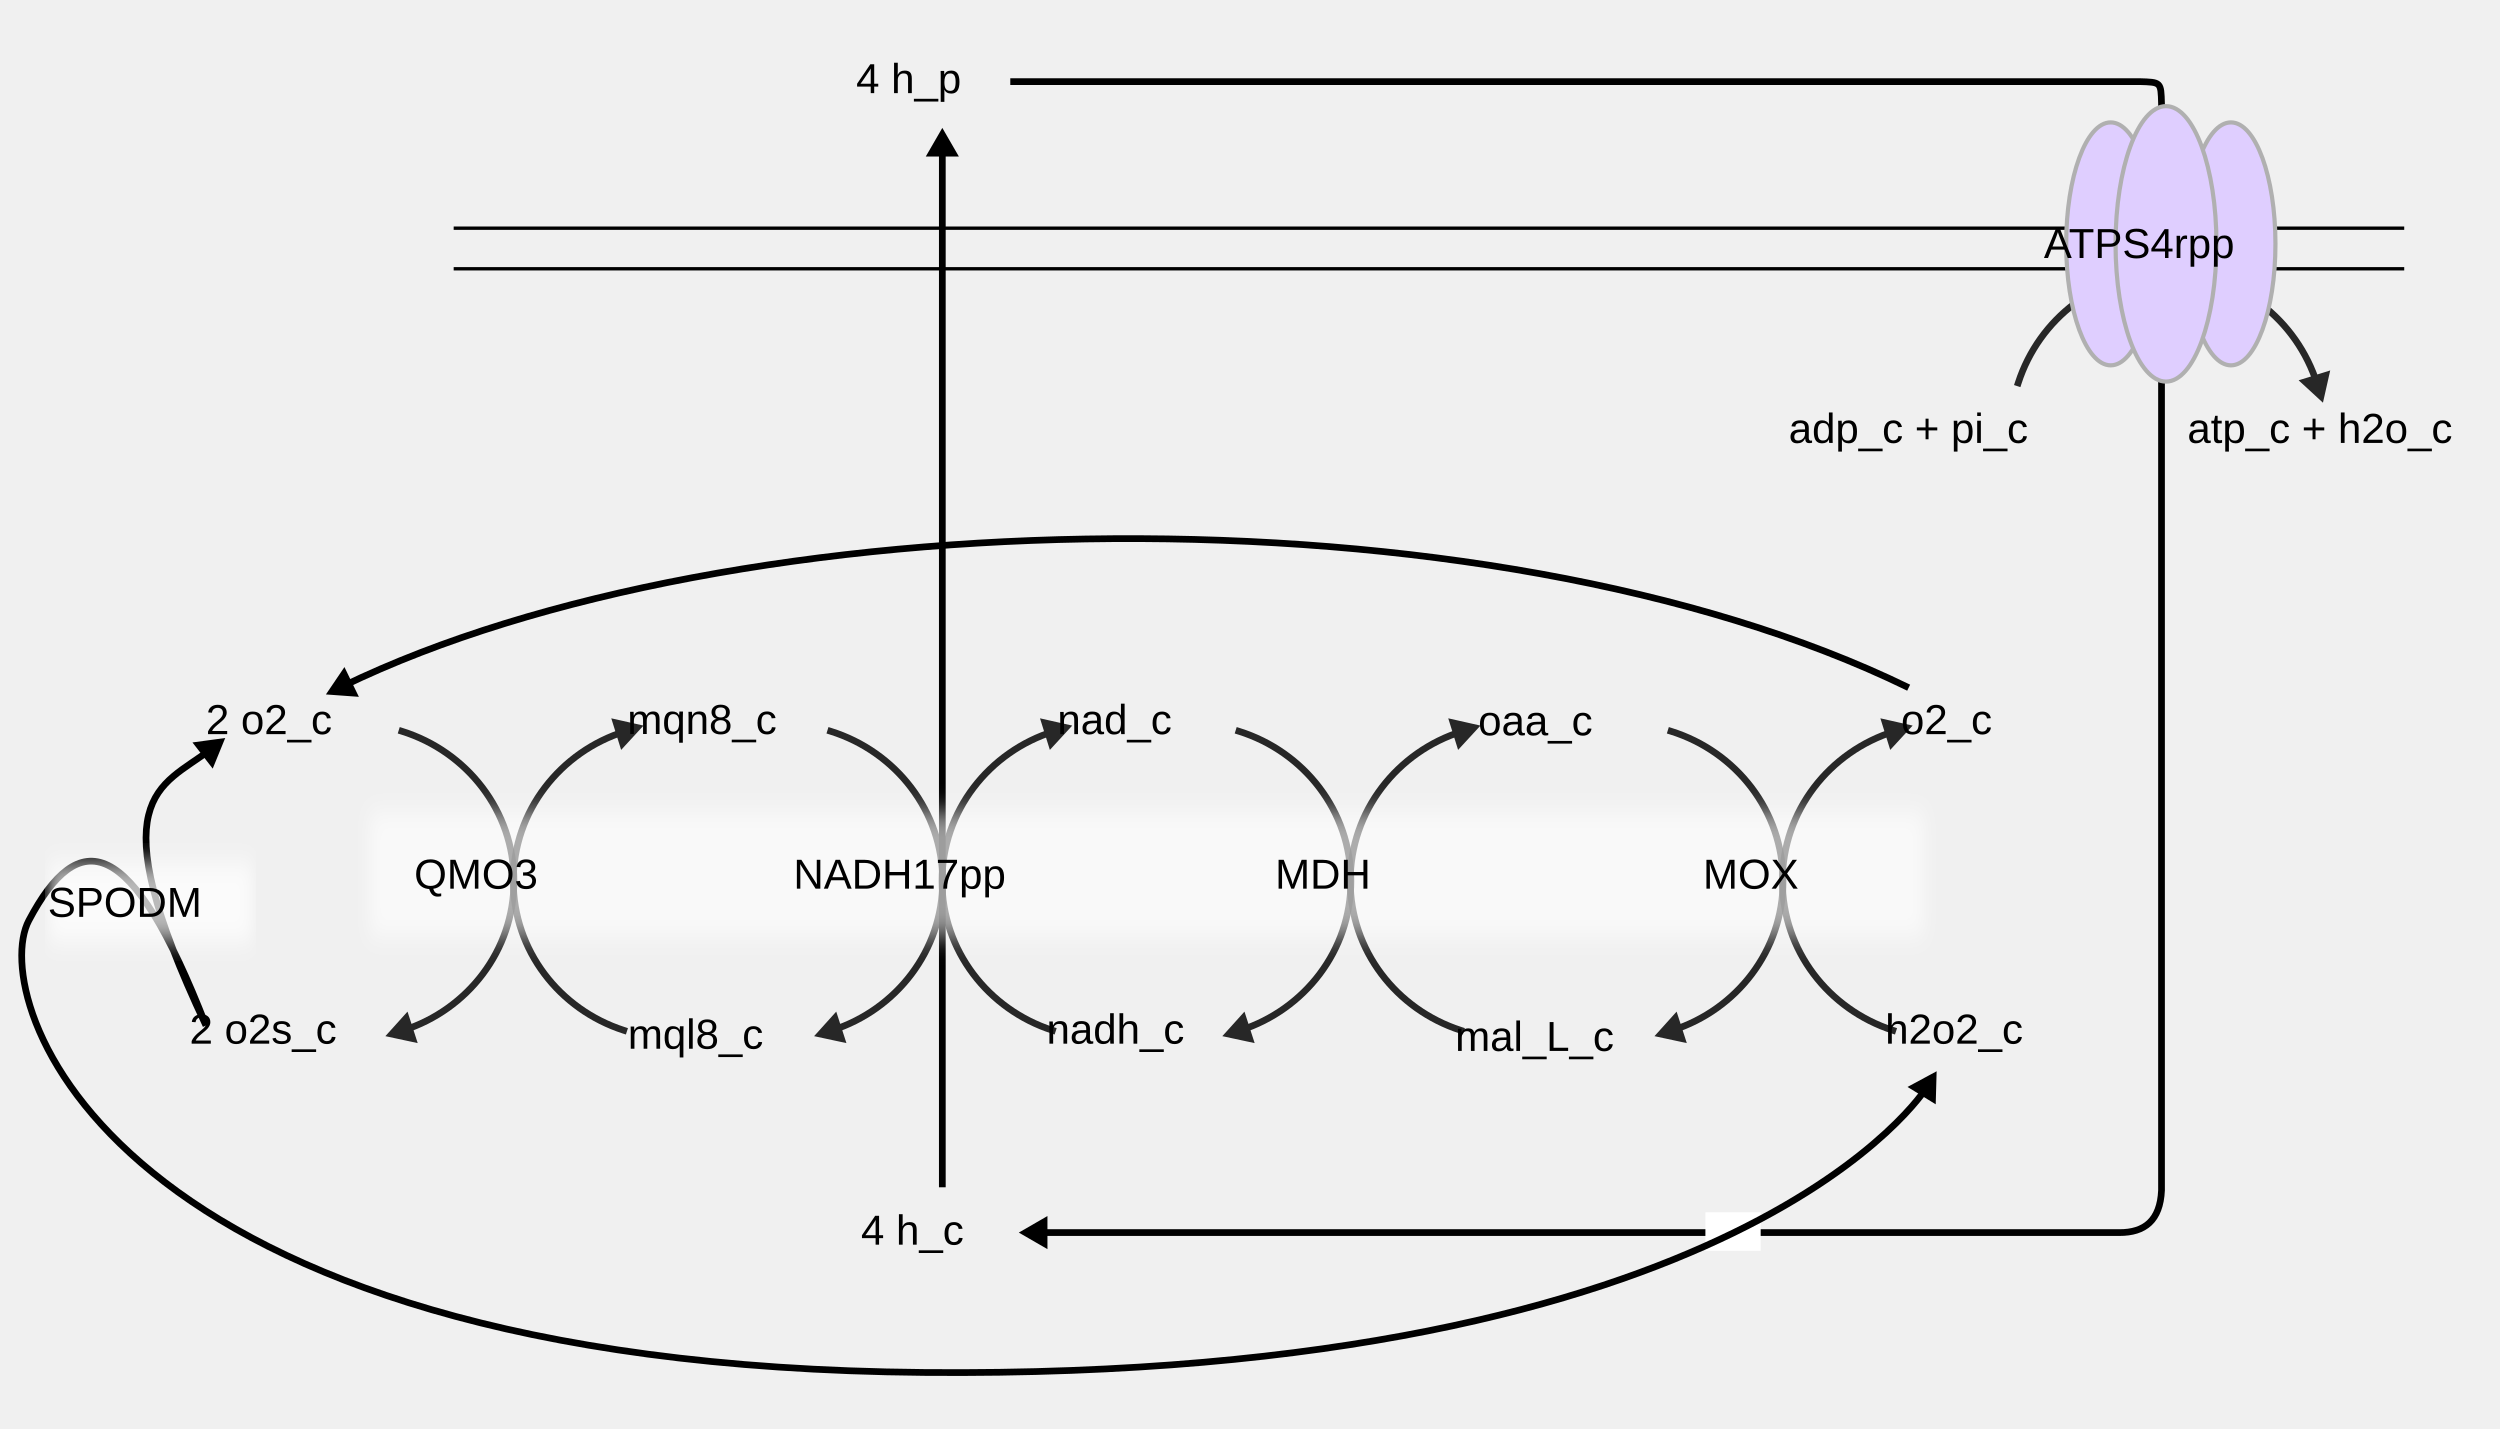
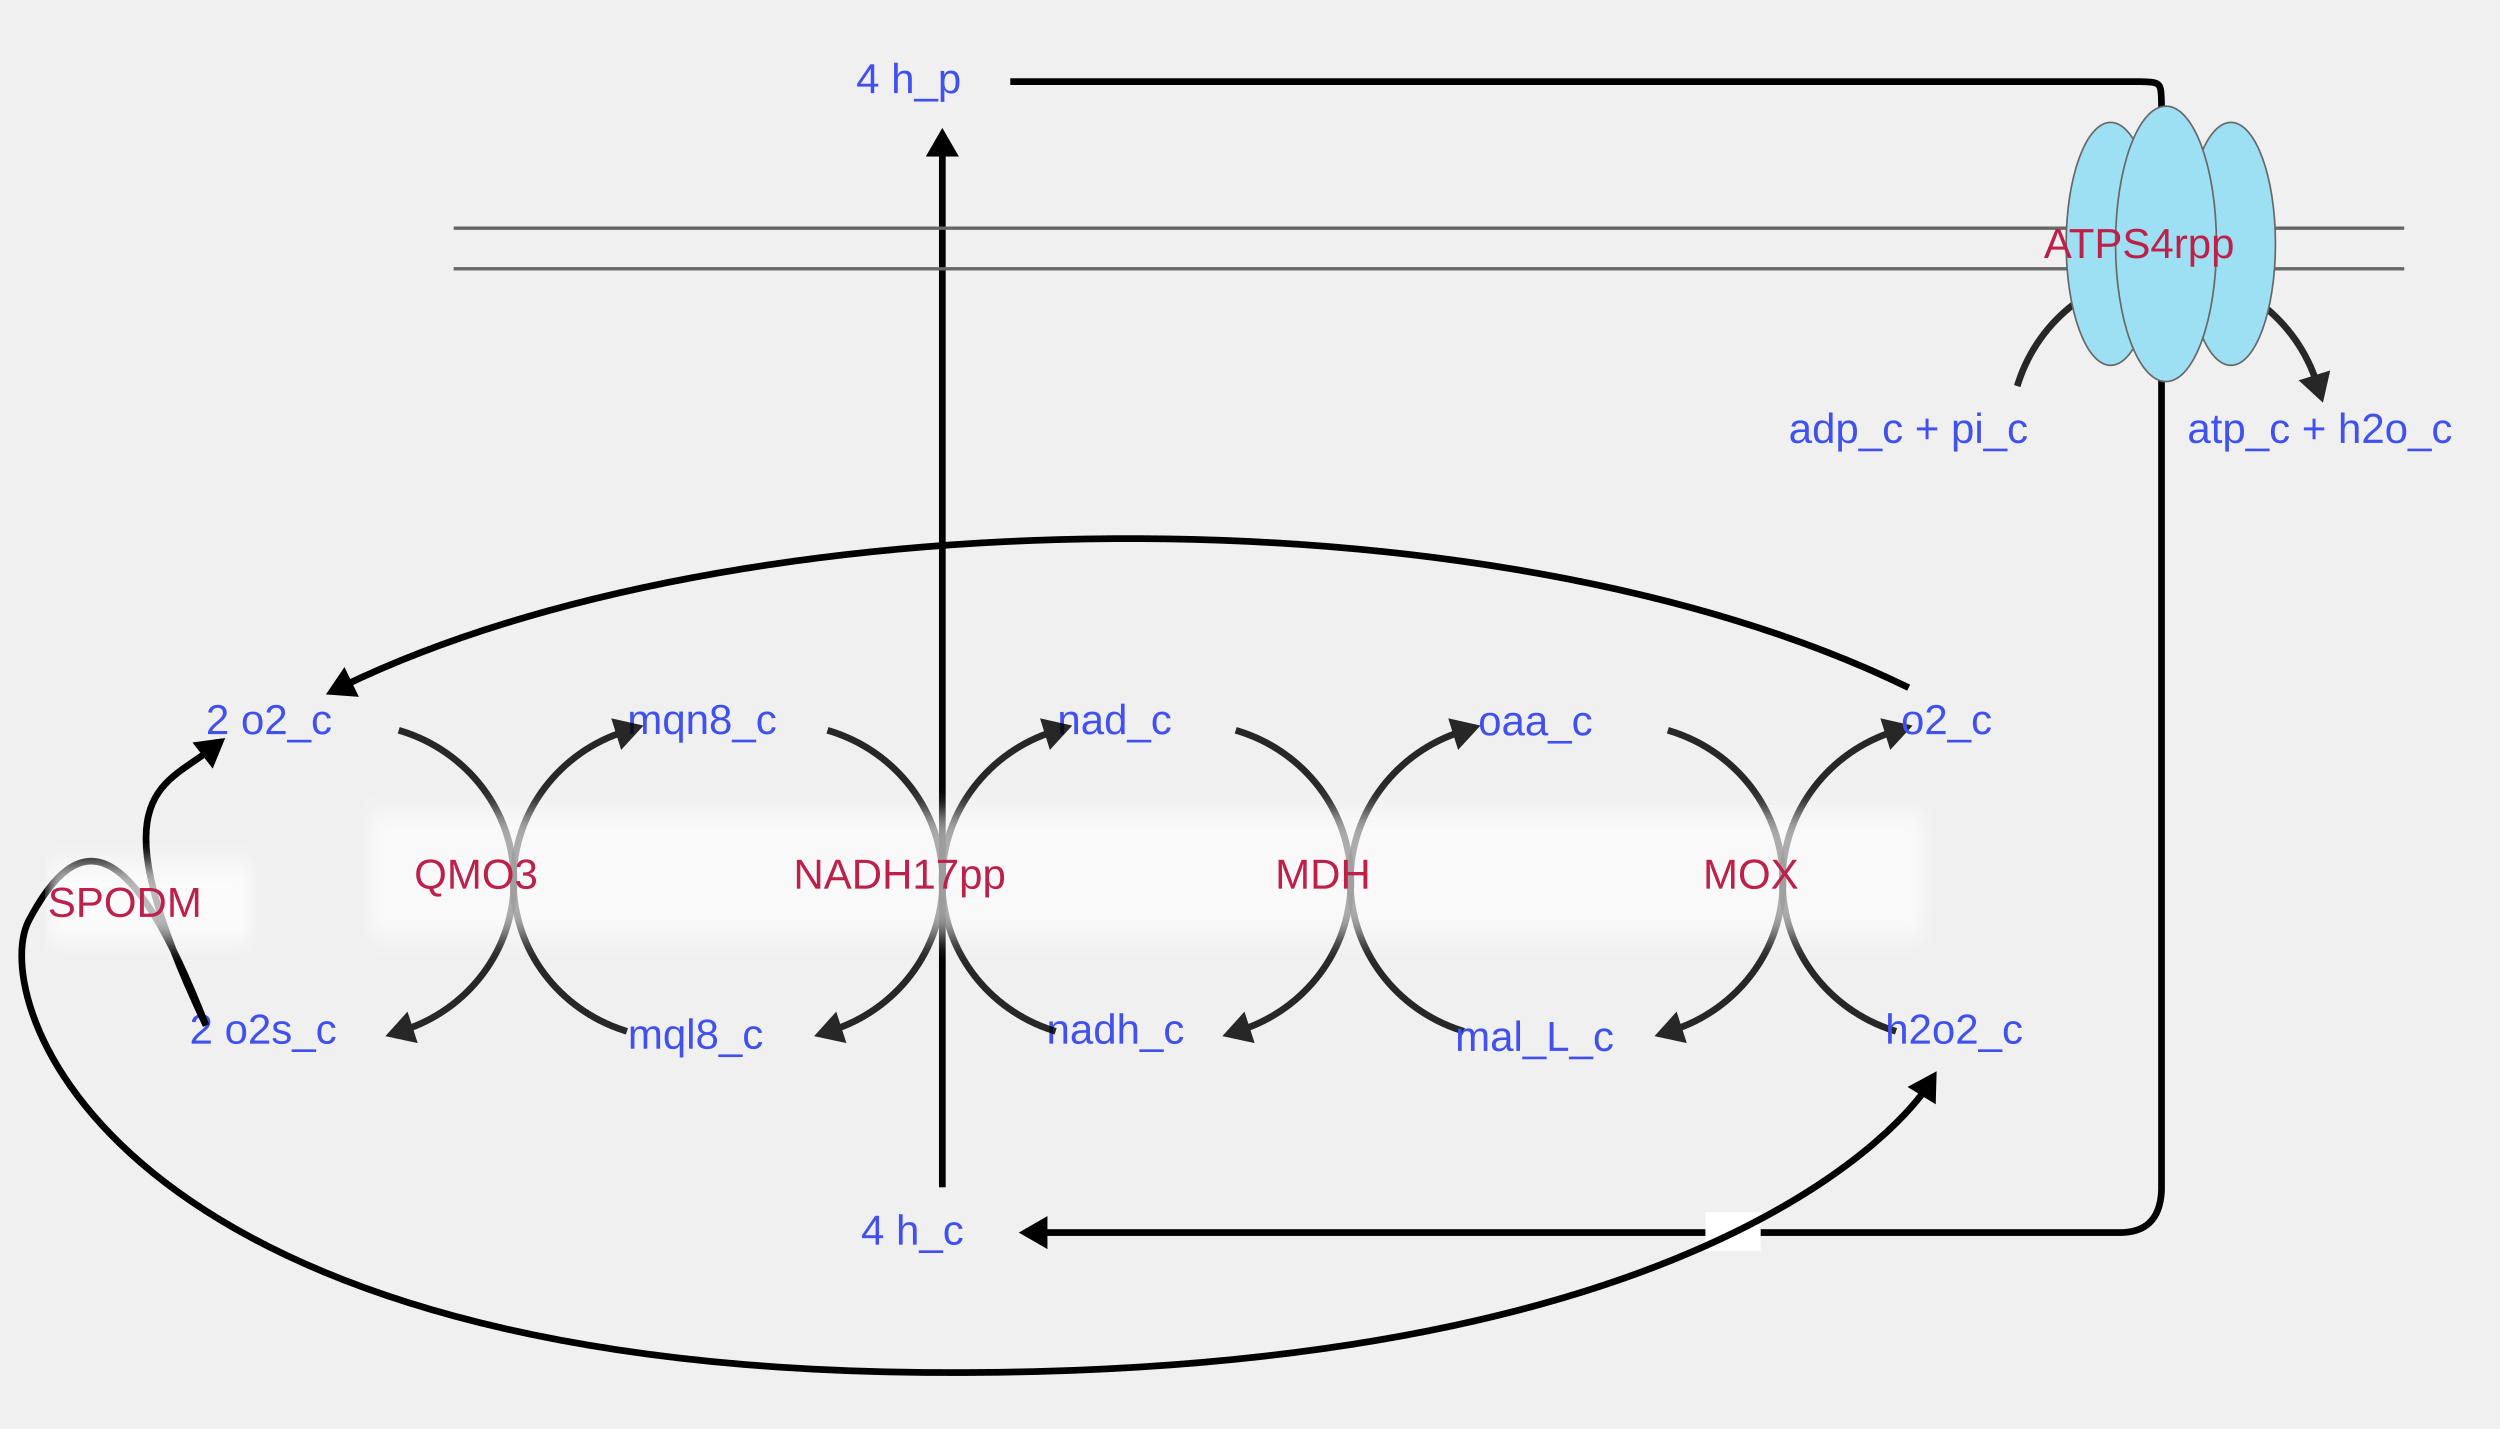
<svg xmlns="http://www.w3.org/2000/svg" width="21cm" height="12cm" viewBox="0 0 744.094 425.197" id="svg2" version="1.1">
  <defs id="defs4">
    <marker style="overflow:visible" id="marker10631" refX="0" refY="0" orient="auto">
      <path transform="scale(-0.4,-0.4)" style="fill:#000000;fill-opacity:1;fill-rule:evenodd;stroke:#000000;stroke-width:1pt;stroke-opacity:1" d="m 5.77,0 -8.65,5 0,-10 8.65,5 z" id="path10633" />
    </marker>
    <marker orient="auto" refY="0" refX="0" id="marker9611" style="overflow:visible">
      <path id="path9613" d="m 5.77,0 -8.65,5 0,-10 8.65,5 z" style="fill:#000000;fill-opacity:1;fill-rule:evenodd;stroke:#000000;stroke-width:1pt;stroke-opacity:1" transform="scale(0.4,0.4)" />
    </marker>
    <marker style="overflow:visible" id="marker8657" refX="0" refY="0" orient="auto">
      <path transform="scale(0.4,0.4)" style="fill:#000000;fill-opacity:1;fill-rule:evenodd;stroke:#000000;stroke-width:1pt;stroke-opacity:1" d="m 5.77,0 -8.65,5 0,-10 8.65,5 z" id="path8659" />
    </marker>
    <marker style="overflow:visible" id="marker8485" refX="0" refY="0" orient="auto">
      <path transform="scale(-0.4,-0.4)" style="fill:#000000;fill-opacity:1;fill-rule:evenodd;stroke:#000000;stroke-width:1pt;stroke-opacity:1" d="m 5.77,0 -8.65,5 0,-10 8.65,5 z" id="path8487" />
    </marker>
    <marker style="overflow:visible" id="marker8115" refX="0" refY="0" orient="auto">
      <path transform="scale(-0.4,-0.4)" style="fill:#000000;fill-opacity:1;fill-rule:evenodd;stroke:#000000;stroke-width:1pt;stroke-opacity:1" d="m 5.77,0 -8.65,5 0,-10 8.65,5 z" id="path8117" />
    </marker>
    <marker orient="auto" refY="0" refX="0" id="marker4099" style="overflow:visible">
      <path id="path4101" d="m 5.77,0 -8.65,5 0,-10 8.65,5 z" style="fill:#000000;fill-opacity:1;fill-rule:evenodd;stroke:#000000;stroke-width:1pt;stroke-opacity:1" transform="scale(-0.4,-0.4)" />
    </marker>
    <marker style="overflow:visible" id="marker3915" refX="0" refY="0" orient="auto">
      <path transform="scale(0.4,0.4)" style="fill:#000000;fill-opacity:1;fill-rule:evenodd;stroke:#000000;stroke-width:1pt;stroke-opacity:1" d="m 5.77,0 -8.65,5 0,-10 8.65,5 z" id="path3917" />
    </marker>
    <marker orient="auto" refY="0" refX="0" id="marker3731" style="overflow:visible">
      <path id="path3733" d="m 5.77,0 -8.65,5 0,-10 8.65,5 z" style="fill:#000000;fill-opacity:1;fill-rule:evenodd;stroke:#000000;stroke-width:1pt;stroke-opacity:1" transform="scale(0.4,0.4)" />
    </marker>
    <marker style="overflow:visible" id="marker3557" refX="0" refY="0" orient="auto">
      <path transform="scale(0.4,0.4)" style="fill:#000000;fill-opacity:1;fill-rule:evenodd;stroke:#000000;stroke-width:1pt;stroke-opacity:1" d="m 5.77,0 -8.65,5 0,-10 8.65,5 z" id="path3559" />
    </marker>
    <marker style="overflow:visible" id="marker8866" refX="0" refY="0" orient="auto">
      <path transform="scale(-0.4,-0.4)" style="fill:#000000;fill-opacity:1;fill-rule:evenodd;stroke:#000000;stroke-width:1pt;stroke-opacity:1" d="m 5.77,0 -8.65,5 0,-10 8.65,5 z" id="path8868" />
    </marker>
    <marker orient="auto" refY="0" refX="0" id="marker8448" style="overflow:visible">
      <path id="path8450" d="m 5.77,0 -8.65,5 0,-10 8.65,5 z" style="fill:#000000;fill-opacity:1;fill-rule:evenodd;stroke:#000000;stroke-width:1pt;stroke-opacity:1" transform="scale(0.4,0.4)" />
    </marker>
    <marker orient="auto" refY="0" refX="0" id="marker8324" style="overflow:visible">
      <path id="path8326" d="m 5.77,0 -8.65,5 0,-10 8.65,5 z" style="fill:#000000;fill-opacity:1;fill-rule:evenodd;stroke:#000000;stroke-width:1pt;stroke-opacity:1" transform="scale(-0.4,-0.4)" />
    </marker>
    <marker style="overflow:visible" id="marker7918" refX="0" refY="0" orient="auto">
      <path transform="scale(0.4,0.4)" style="fill:#000000;fill-opacity:1;fill-rule:evenodd;stroke:#000000;stroke-width:1pt;stroke-opacity:1" d="m 5.77,0 -8.65,5 0,-10 8.65,5 z" id="path7920" />
    </marker>
    <marker orient="auto" refY="0" refX="0" id="marker7512" style="overflow:visible">
      <path id="path7514" d="m 5.77,0 -8.65,5 0,-10 8.65,5 z" style="fill:#000000;fill-opacity:1;fill-rule:evenodd;stroke:#000000;stroke-width:1pt;stroke-opacity:1" transform="scale(0.4,0.4)" />
    </marker>
    <marker orient="auto" refY="0" refX="0" id="marker7298" style="overflow:visible">
      <path id="path7300" d="m 5.77,0 -8.65,5 0,-10 8.65,5 z" style="fill:#000000;fill-opacity:1;fill-rule:evenodd;stroke:#000000;stroke-width:1pt;stroke-opacity:1" transform="scale(0.4,0.4)" />
    </marker>
    <marker orient="auto" refY="0" refX="0" id="marker7098" style="overflow:visible">
      <path id="path7100" d="m 5.77,0 -8.65,5 0,-10 8.65,5 z" style="fill:#000000;fill-opacity:1;fill-rule:evenodd;stroke:#000000;stroke-width:1pt;stroke-opacity:1" transform="scale(-0.4,-0.4)" />
    </marker>
    <marker orient="auto" refY="0" refX="0" id="TriangleOutM" style="overflow:visible">
      <path id="path4292" d="m 5.77,0 -8.65,5 0,-10 8.65,5 z" style="fill-rule:evenodd;stroke:#000000;stroke-width:1pt" transform="scale(0.4,0.4)" />
    </marker>
    <marker orient="auto" refY="0" refX="0" id="TriangleInM" style="overflow:visible">
      <path id="path4283" d="m 5.77,0 -8.65,5 0,-10 8.65,5 z" style="fill-rule:evenodd;stroke:#000000;stroke-width:1pt" transform="scale(-0.4,-0.4)" />
    </marker>
    <marker orient="auto" refY="0" refX="0" id="marker6462" style="overflow:visible">
      <path id="path6464" d="m 5.77,0 -8.65,5 0,-10 8.65,5 z" style="fill:#000000;fill-opacity:1;fill-rule:evenodd;stroke:#000000;stroke-width:1pt;stroke-opacity:1" transform="scale(-0.4,-0.4)" />
    </marker>
    <marker style="overflow:visible" id="marker5271" refX="0" refY="0" orient="auto">
      <path transform="scale(0.4,0.4)" style="fill:#000000;fill-opacity:1;fill-rule:evenodd;stroke:#000000;stroke-width:1pt;stroke-opacity:1" d="m 5.77,0 -8.65,5 0,-10 8.65,5 z" id="path5273" />
    </marker>
    <marker style="overflow:visible" id="marker4733" refX="0" refY="0" orient="auto">
      <path transform="scale(0.4,0.4)" style="fill:#000000;fill-opacity:1;fill-rule:evenodd;stroke:#000000;stroke-width:1pt;stroke-opacity:1" d="m 5.77,0 -8.65,5 0,-10 8.65,5 z" id="path4735" />
    </marker>
    <marker style="overflow:visible" id="marker4681" refX="0" refY="0" orient="auto">
      <path transform="scale(-0.4,-0.4)" style="fill:#000000;fill-opacity:1;fill-rule:evenodd;stroke:#000000;stroke-width:1pt;stroke-opacity:1" d="m 5.77,0 -8.65,5 0,-10 8.65,5 z" id="path4683" />
    </marker>
    <marker style="overflow:visible" id="marker4635" refX="0" refY="0" orient="auto">
      <path transform="scale(0.4,0.4)" style="fill:#000000;fill-opacity:1;fill-rule:evenodd;stroke:#000000;stroke-width:1pt;stroke-opacity:1" d="m 5.77,0 -8.65,5 0,-10 8.65,5 z" id="path4637" />
    </marker>
    <marker style="overflow:visible" id="marker4531" refX="0" refY="0" orient="auto">
      <path transform="scale(-0.4,-0.4)" style="fill:#000000;fill-opacity:1;fill-rule:evenodd;stroke:#000000;stroke-width:1pt;stroke-opacity:1" d="m 5.77,0 -8.65,5 0,-10 8.65,5 z" id="path4533" />
    </marker>
    <marker orient="auto" refY="0" refX="0" id="Arrow2Mend" style="overflow:visible">
      <path id="path4174" style="fill:#000000;fill-opacity:1;fill-rule:evenodd;stroke:#000000;stroke-width:0.625;stroke-linejoin:round;stroke-opacity:1" d="M 8.719,4.034 -2.207,0.016 8.719,-4.002 c -1.745,2.372 -1.735,5.617 -6e-7,8.035 z" transform="scale(-0.6,-0.6)" />
    </marker>
    <marker orient="auto" refY="0" refX="0" id="Arrow1Mend" style="overflow:visible">
      <path id="path4156" d="M 0,0 5,-5 -12.5,0 5,5 0,0 Z" style="fill:#000000;fill-opacity:1;fill-rule:evenodd;stroke:#000000;stroke-width:1pt;stroke-opacity:1" transform="matrix(-0.4,0,0,-0.4,-4,0)" />
    </marker>
    <filter style="color-interpolation-filters:sRGB" id="filter9594" x="-0.013" width="1.025" y="-0.239" height="1.477">
      <feGaussianBlur stdDeviation="2.275" id="feGaussianBlur9596" />
    </filter>
  </defs>
  <g id="layer1" transform="translate(0,-627.1654)">
-     <text xml:space="preserve" style="font-style:normal;font-variant:normal;font-weight:normal;font-stretch:normal;font-size:12.5px;line-height:125%;font-family:Arial;-inkscape-font-specification:'Arial, Normal';text-align:center;letter-spacing:0px;word-spacing:0px;writing-mode:lr-tb;text-anchor:middle;fill:#000000;fill-opacity:1;stroke:none;stroke-width:1px;stroke-linecap:butt;stroke-linejoin:miter;stroke-opacity:1" x="217.628" y="845.638" id="text5005">
+     <text xml:space="preserve" style="font-style:normal;font-variant:normal;font-weight:normal;font-stretch:normal;font-size:12.5px;line-height:125%;font-family:Arial;-inkscape-font-specification:'Arial, Normal';text-align:center;letter-spacing:0px;word-spacing:0px;writing-mode:lr-tb;text-anchor:middle;fill:#4051f0;fill-opacity:1;stroke:none;stroke-width:1px;stroke-linecap:butt;stroke-linejoin:miter;stroke-opacity:1;" x="217.628" y="845.638" id="text5005">
      <tspan id="tspan5007" x="217.628" y="845.638">mqn8_c</tspan>
    </text>
-     <text id="text5009" y="939.309" x="215.709" style="font-style:normal;font-variant:normal;font-weight:normal;font-stretch:normal;font-size:12.5px;line-height:125%;font-family:Arial;-inkscape-font-specification:'Arial, Normal';text-align:center;letter-spacing:0px;word-spacing:0px;writing-mode:lr-tb;text-anchor:middle;fill:#000000;fill-opacity:1;stroke:none;stroke-width:1px;stroke-linecap:butt;stroke-linejoin:miter;stroke-opacity:1" xml:space="preserve">
+     <text id="text5009" y="939.309" x="215.709" style="font-style:normal;font-variant:normal;font-weight:normal;font-stretch:normal;font-size:12.5px;line-height:125%;font-family:Arial;-inkscape-font-specification:'Arial, Normal';text-align:center;letter-spacing:0px;word-spacing:0px;writing-mode:lr-tb;text-anchor:middle;fill:#4051f0;fill-opacity:1;stroke:none;stroke-width:1px;stroke-linecap:butt;stroke-linejoin:miter;stroke-opacity:1;" xml:space="preserve">
      <tspan y="939.309" x="215.709" id="tspan5011">mql8_c</tspan>
    </text>
    <path style="fill:none;fill-rule:evenodd;stroke:#000000;stroke-width:2;stroke-linecap:butt;stroke-linejoin:miter;stroke-miterlimit:4;stroke-dasharray:none;stroke-opacity:1;marker-end:url(#marker8657)" d="m 280.47,980.547 0,-309.633" id="path9555" />
    <path id="path5205" d="m 247.24,844.82 c 19.335,6.037 33.334,23.711 33.334,44.574 0,20.693 -13.771,38.249 -32.862,44.424" style="opacity:0.839;fill:none;fill-opacity:1;stroke:#000000;stroke-width:2;stroke-linecap:square;stroke-linejoin:round;stroke-miterlimit:10;stroke-dasharray:none;stroke-dashoffset:0;stroke-opacity:1;marker-end:url(#marker5271)" />
-     <text id="text5497" y="937.798" x="340.676" style="font-style:normal;font-variant:normal;font-weight:normal;font-stretch:normal;font-size:12.5px;line-height:125%;font-family:Arial;-inkscape-font-specification:'Arial, Normal';text-align:center;letter-spacing:0px;word-spacing:0px;writing-mode:lr-tb;text-anchor:middle;fill:#000000;fill-opacity:1;stroke:none;stroke-width:1px;stroke-linecap:butt;stroke-linejoin:miter;stroke-opacity:1" xml:space="preserve">
+     <text id="text5497" y="937.798" x="340.676" style="font-style:normal;font-variant:normal;font-weight:normal;font-stretch:normal;font-size:12.5px;line-height:125%;font-family:Arial;-inkscape-font-specification:'Arial, Normal';text-align:center;letter-spacing:0px;word-spacing:0px;writing-mode:lr-tb;text-anchor:middle;fill:#4051f0;fill-opacity:1;stroke:none;stroke-width:1px;stroke-linecap:butt;stroke-linejoin:miter;stroke-opacity:1;" xml:space="preserve">
      <tspan y="937.798" x="340.676" id="tspan5499">nadh_c</tspan>
    </text>
-     <text xml:space="preserve" style="font-style:normal;font-variant:normal;font-weight:normal;font-stretch:normal;font-size:12.5px;line-height:125%;font-family:Arial;-inkscape-font-specification:'Arial, Normal';text-align:center;letter-spacing:0px;word-spacing:0px;writing-mode:lr-tb;text-anchor:middle;fill:#000000;fill-opacity:1;stroke:none;stroke-width:1px;stroke-linecap:butt;stroke-linejoin:miter;stroke-opacity:1" x="340.422" y="845.672" id="text5501">
+     <text xml:space="preserve" style="font-style:normal;font-variant:normal;font-weight:normal;font-stretch:normal;font-size:12.5px;line-height:125%;font-family:Arial;-inkscape-font-specification:'Arial, Normal';text-align:center;letter-spacing:0px;word-spacing:0px;writing-mode:lr-tb;text-anchor:middle;fill:#4051f0;fill-opacity:1;stroke:none;stroke-width:1px;stroke-linecap:butt;stroke-linejoin:miter;stroke-opacity:1;" x="340.422" y="845.672" id="text5501">
      <tspan id="tspan5503" x="340.422" y="845.672">nad_c</tspan>
    </text>
    <path style="opacity:0.839;fill:none;fill-opacity:1;stroke:#000000;stroke-width:2;stroke-linecap:square;stroke-linejoin:round;stroke-miterlimit:10;stroke-dasharray:none;stroke-dashoffset:0;stroke-opacity:1;marker-start:url(#marker6462)" d="m 313.72,844.82 c -19.335,6.037 -33.334,23.711 -33.334,44.574 0,20.693 13.771,38.249 32.862,44.424" id="path6460" />
    <path style="opacity:0.839;fill:none;fill-opacity:1;stroke:#000000;stroke-width:2;stroke-linecap:square;stroke-linejoin:round;stroke-miterlimit:10;stroke-dasharray:none;stroke-dashoffset:0;stroke-opacity:1;marker-end:url(#marker7512)" d="m 368.745,844.82 c 19.335,6.037 33.334,23.711 33.334,44.574 0,20.693 -13.771,38.249 -32.862,44.424" id="path7408" />
    <path id="path7410" d="m 435.225,844.82 c -19.335,6.037 -33.334,23.711 -33.334,44.574 0,20.693 13.771,38.249 32.862,44.424" style="opacity:0.839;fill:none;fill-opacity:1;stroke:#000000;stroke-width:2;stroke-linecap:square;stroke-linejoin:round;stroke-miterlimit:10;stroke-dasharray:none;stroke-dashoffset:0;stroke-opacity:1;marker-start:url(#marker8485)" />
-     <text xml:space="preserve" style="font-style:normal;font-variant:normal;font-weight:normal;font-stretch:normal;font-size:12.5px;line-height:125%;font-family:Arial;-inkscape-font-specification:'Arial, Normal';text-align:center;letter-spacing:0px;word-spacing:0px;writing-mode:lr-tb;text-anchor:middle;fill:#000000;fill-opacity:1;stroke:none;stroke-width:1px;stroke-linecap:butt;stroke-linejoin:miter;stroke-opacity:1" x="465.672" y="846.011" id="text7786">
+     <text xml:space="preserve" style="font-style:normal;font-variant:normal;font-weight:normal;font-stretch:normal;font-size:12.5px;line-height:125%;font-family:Arial;-inkscape-font-specification:'Arial, Normal';text-align:center;letter-spacing:0px;word-spacing:0px;writing-mode:lr-tb;text-anchor:middle;fill:#4051f0;fill-opacity:1;stroke:none;stroke-width:1px;stroke-linecap:butt;stroke-linejoin:miter;stroke-opacity:1;" x="465.672" y="846.011" id="text7786">
      <tspan id="tspan7788" x="465.672" y="846.011">oaa_c</tspan>
    </text>
-     <text id="text7790" y="939.96" x="465.418" style="font-style:normal;font-variant:normal;font-weight:normal;font-stretch:normal;font-size:12.5px;line-height:125%;font-family:Arial;-inkscape-font-specification:'Arial, Normal';text-align:center;letter-spacing:0px;word-spacing:0px;writing-mode:lr-tb;text-anchor:middle;fill:#000000;fill-opacity:1;stroke:none;stroke-width:1px;stroke-linecap:butt;stroke-linejoin:miter;stroke-opacity:1" xml:space="preserve">
+     <text id="text7790" y="939.96" x="465.418" style="font-style:normal;font-variant:normal;font-weight:normal;font-stretch:normal;font-size:12.5px;line-height:125%;font-family:Arial;-inkscape-font-specification:'Arial, Normal';text-align:center;letter-spacing:0px;word-spacing:0px;writing-mode:lr-tb;text-anchor:middle;fill:#4051f0;fill-opacity:1;stroke:none;stroke-width:1px;stroke-linecap:butt;stroke-linejoin:miter;stroke-opacity:1;" xml:space="preserve">
      <tspan y="939.96" x="465.418" id="tspan7792">mal_L_c</tspan>
    </text>
    <path id="path7794" d="m 497.367,844.82 c 19.335,6.037 33.334,23.711 33.334,44.574 0,20.693 -13.771,38.249 -32.862,44.424" style="opacity:0.839;fill:none;fill-opacity:1;stroke:#000000;stroke-width:2;stroke-linecap:square;stroke-linejoin:round;stroke-miterlimit:10;stroke-dasharray:none;stroke-dashoffset:0;stroke-opacity:1;marker-end:url(#marker7918)" />
    <path style="opacity:0.839;fill:none;fill-opacity:1;stroke:#000000;stroke-width:2;stroke-linecap:square;stroke-linejoin:round;stroke-miterlimit:10;stroke-dasharray:none;stroke-dashoffset:0;stroke-opacity:1;marker-start:url(#marker8115)" d="m 563.847,844.82 c -19.335,6.037 -33.334,23.711 -33.334,44.574 0,20.693 13.771,38.249 32.862,44.424" id="path7796" />
-     <text id="text7798" y="937.798" x="590.294" style="font-style:normal;font-variant:normal;font-weight:normal;font-stretch:normal;font-size:12.5px;line-height:125%;font-family:Arial;-inkscape-font-specification:'Arial, Normal';text-align:center;letter-spacing:0px;word-spacing:0px;writing-mode:lr-tb;text-anchor:middle;fill:#000000;fill-opacity:1;stroke:none;stroke-width:1px;stroke-linecap:butt;stroke-linejoin:miter;stroke-opacity:1" xml:space="preserve">
+     <text id="text7798" y="937.798" x="590.294" style="font-style:normal;font-variant:normal;font-weight:normal;font-stretch:normal;font-size:12.5px;line-height:125%;font-family:Arial;-inkscape-font-specification:'Arial, Normal';text-align:center;letter-spacing:0px;word-spacing:0px;writing-mode:lr-tb;text-anchor:middle;fill:#4051f0;fill-opacity:1;stroke:none;stroke-width:1px;stroke-linecap:butt;stroke-linejoin:miter;stroke-opacity:1;" xml:space="preserve">
      <tspan y="937.798" x="590.294" id="tspan7800">h2o2_c</tspan>
    </text>
-     <text xml:space="preserve" style="font-style:normal;font-variant:normal;font-weight:normal;font-stretch:normal;font-size:12.5px;line-height:125%;font-family:Arial;-inkscape-font-specification:'Arial, Normal';text-align:center;letter-spacing:0px;word-spacing:0px;writing-mode:lr-tb;text-anchor:middle;fill:#000000;fill-opacity:1;stroke:none;stroke-width:1px;stroke-linecap:butt;stroke-linejoin:miter;stroke-opacity:1" x="588.04" y="845.672" id="text7802">
+     <text xml:space="preserve" style="font-style:normal;font-variant:normal;font-weight:normal;font-stretch:normal;font-size:12.5px;line-height:125%;font-family:Arial;-inkscape-font-specification:'Arial, Normal';text-align:center;letter-spacing:0px;word-spacing:0px;writing-mode:lr-tb;text-anchor:middle;fill:#4051f0;fill-opacity:1;stroke:none;stroke-width:1px;stroke-linecap:butt;stroke-linejoin:miter;stroke-opacity:1;" x="588.04" y="845.672" id="text7802">
      <tspan id="tspan7804" x="588.04" y="845.672">o2_c</tspan>
    </text>
    <path style="opacity:0.839;fill:none;fill-opacity:1;stroke:#000000;stroke-width:2;stroke-linecap:square;stroke-linejoin:round;stroke-miterlimit:10;stroke-dasharray:none;stroke-dashoffset:0;stroke-opacity:1;marker-end:url(#marker8448)" d="m 119.635,844.82 c 19.335,6.037 33.334,23.711 33.334,44.574 0,20.693 -13.771,38.249 -32.862,44.424" id="path8312" />
    <path id="path8314" d="m 186.115,844.82 c -19.335,6.037 -33.334,23.711 -33.334,44.574 0,20.693 13.771,38.249 32.862,44.424" style="opacity:0.839;fill:none;fill-opacity:1;stroke:#000000;stroke-width:2;stroke-linecap:square;stroke-linejoin:round;stroke-miterlimit:10;stroke-dasharray:none;stroke-dashoffset:0;stroke-opacity:1;marker-start:url(#marker8866)" />
-     <text xml:space="preserve" style="font-style:normal;font-variant:normal;font-weight:normal;font-stretch:normal;font-size:12.5px;line-height:125%;font-family:Arial;-inkscape-font-specification:'Arial, Normal';text-align:center;letter-spacing:0px;word-spacing:0px;writing-mode:lr-tb;text-anchor:middle;fill:#000000;fill-opacity:1;stroke:none;stroke-width:1px;stroke-linecap:butt;stroke-linejoin:miter;stroke-opacity:1" x="86.991" y="937.798" id="text9564">
+     <text xml:space="preserve" style="font-style:normal;font-variant:normal;font-weight:normal;font-stretch:normal;font-size:12.5px;line-height:125%;font-family:Arial;-inkscape-font-specification:'Arial, Normal';text-align:center;letter-spacing:0px;word-spacing:0px;writing-mode:lr-tb;text-anchor:middle;fill:#4051f0;fill-opacity:1;stroke:none;stroke-width:1px;stroke-linecap:butt;stroke-linejoin:miter;stroke-opacity:1;" x="86.991" y="937.798" id="text9564">
      <tspan id="tspan9566" x="86.991" y="937.798">2 o2s_c</tspan>
    </text>
-     <text id="text9568" y="845.672" x="88.736" style="font-style:normal;font-variant:normal;font-weight:normal;font-stretch:normal;font-size:12.5px;line-height:125%;font-family:Arial;-inkscape-font-specification:'Arial, Normal';text-align:center;letter-spacing:0px;word-spacing:0px;writing-mode:lr-tb;text-anchor:middle;fill:#000000;fill-opacity:1;stroke:none;stroke-width:1px;stroke-linecap:butt;stroke-linejoin:miter;stroke-opacity:1" xml:space="preserve">
+     <text id="text9568" y="845.672" x="88.736" style="font-style:normal;font-variant:normal;font-weight:normal;font-stretch:normal;font-size:12.5px;line-height:125%;font-family:Arial;-inkscape-font-specification:'Arial, Normal';text-align:center;letter-spacing:0px;word-spacing:0px;writing-mode:lr-tb;text-anchor:middle;fill:#4051f0;fill-opacity:1;stroke:none;stroke-width:1px;stroke-linecap:butt;stroke-linejoin:miter;stroke-opacity:1;" xml:space="preserve">
      <tspan y="845.672" x="88.736" id="tspan9570">2 o2_c</tspan>
    </text>
    <rect style="opacity:1;fill:#ffffff;fill-opacity:0.615;stroke:none;stroke-width:2;stroke-linecap:square;stroke-linejoin:round;stroke-miterlimit:10;stroke-dasharray:none;stroke-dashoffset:0;stroke-opacity:1;filter:url(#filter9594)" id="rect9588" width="432.129" height="22.877" x="142.349" y="387.9" transform="matrix(1.070562,0,0,1.620136,-42.35018,240.3701)" />
-     <text xml:space="preserve" style="font-style:normal;font-variant:normal;font-weight:normal;font-stretch:normal;font-size:12.5px;line-height:125%;font-family:Arial;-inkscape-font-specification:'Arial, Normal';text-align:center;letter-spacing:0px;word-spacing:0px;writing-mode:lr-tb;text-anchor:middle;fill:#000000;fill-opacity:1;stroke:none;stroke-width:1px;stroke-linecap:butt;stroke-linejoin:miter;stroke-opacity:1" x="150.36" y="891.674" id="text9572">
+     <text xml:space="preserve" style="font-style:normal;font-variant:normal;font-weight:normal;font-stretch:normal;font-size:12.5px;line-height:125%;font-family:Arial;-inkscape-font-specification:'Arial, Normal';text-align:center;letter-spacing:0px;word-spacing:0px;writing-mode:lr-tb;text-anchor:middle;fill:#bd2049;fill-opacity:1;stroke:none;stroke-width:1px;stroke-linecap:butt;stroke-linejoin:miter;stroke-opacity:1;" x="150.36" y="891.674" id="text9572">
      <tspan id="tspan9574" x="150.36" y="891.674">QMO3</tspan>
    </text>
-     <text id="text9576" y="891.674" x="276.44" style="font-style:normal;font-variant:normal;font-weight:normal;font-stretch:normal;font-size:12.5px;line-height:125%;font-family:Arial;-inkscape-font-specification:'Arial, Normal';text-align:center;letter-spacing:0px;word-spacing:0px;writing-mode:lr-tb;text-anchor:middle;fill:#000000;fill-opacity:1;stroke:none;stroke-width:1px;stroke-linecap:butt;stroke-linejoin:miter;stroke-opacity:1" xml:space="preserve">
+     <text id="text9576" y="891.674" x="276.44" style="font-style:normal;font-variant:normal;font-weight:normal;font-stretch:normal;font-size:12.5px;line-height:125%;font-family:Arial;-inkscape-font-specification:'Arial, Normal';text-align:center;letter-spacing:0px;word-spacing:0px;writing-mode:lr-tb;text-anchor:middle;fill:#bd2049;fill-opacity:1;stroke:none;stroke-width:1px;stroke-linecap:butt;stroke-linejoin:miter;stroke-opacity:1;" xml:space="preserve">
      <tspan y="891.674" x="276.44" id="tspan9578">NADH17pp</tspan>
    </text>
-     <text xml:space="preserve" style="font-style:normal;font-variant:normal;font-weight:normal;font-stretch:normal;font-size:12.5px;line-height:125%;font-family:Arial;-inkscape-font-specification:'Arial, Normal';text-align:center;letter-spacing:0px;word-spacing:0px;writing-mode:lr-tb;text-anchor:middle;fill:#000000;fill-opacity:1;stroke:none;stroke-width:1px;stroke-linecap:butt;stroke-linejoin:miter;stroke-opacity:1" x="402.44" y="891.674" id="text9580">
+     <text xml:space="preserve" style="font-style:normal;font-variant:normal;font-weight:normal;font-stretch:normal;font-size:12.5px;line-height:125%;font-family:Arial;-inkscape-font-specification:'Arial, Normal';text-align:center;letter-spacing:0px;word-spacing:0px;writing-mode:lr-tb;text-anchor:middle;fill:#bd2049;fill-opacity:1;stroke:none;stroke-width:1px;stroke-linecap:butt;stroke-linejoin:miter;stroke-opacity:1;" x="402.44" y="891.674" id="text9580">
      <tspan id="tspan9582" x="402.44" y="891.674">MDH</tspan>
    </text>
-     <text id="text9584" y="891.674" x="529.791" style="font-style:normal;font-variant:normal;font-weight:normal;font-stretch:normal;font-size:12.5px;line-height:125%;font-family:Arial;-inkscape-font-specification:'Arial, Normal';text-align:center;letter-spacing:0px;word-spacing:0px;writing-mode:lr-tb;text-anchor:middle;fill:#000000;fill-opacity:1;stroke:none;stroke-width:1px;stroke-linecap:butt;stroke-linejoin:miter;stroke-opacity:1" xml:space="preserve">
+     <text id="text9584" y="891.674" x="529.791" style="font-style:normal;font-variant:normal;font-weight:normal;font-stretch:normal;font-size:12.5px;line-height:125%;font-family:Arial;-inkscape-font-specification:'Arial, Normal';text-align:center;letter-spacing:0px;word-spacing:0px;writing-mode:lr-tb;text-anchor:middle;fill:#bd2049;fill-opacity:1;stroke:none;stroke-width:1px;stroke-linecap:butt;stroke-linejoin:miter;stroke-opacity:1;" xml:space="preserve">
      <tspan y="891.674" x="529.791" id="tspan9586">MOX</tspan>
    </text>
    <path style="fill:none;fill-rule:evenodd;stroke:#000000;stroke-width:2;stroke-linecap:butt;stroke-linejoin:miter;stroke-miterlimit:4;stroke-dasharray:none;stroke-opacity:1;marker-end:url(#marker3731)" d="M 568.092,831.844 C 442.06,770.374 217.96,775.193 102.115,831.377" id="path3723" />
-     <text id="text9587" y="997.625" x="280.242" style="font-style:normal;font-variant:normal;font-weight:normal;font-stretch:normal;font-size:12.5px;line-height:125%;font-family:Arial;-inkscape-font-specification:'Arial, Normal';text-align:center;letter-spacing:0px;word-spacing:0px;writing-mode:lr-tb;text-anchor:middle;fill:#000000;fill-opacity:1;stroke:none;stroke-width:1px;stroke-linecap:butt;stroke-linejoin:miter;stroke-opacity:1" xml:space="preserve">
+     <text id="text9587" y="997.625" x="280.242" style="font-style:normal;font-variant:normal;font-weight:normal;font-stretch:normal;font-size:12.5px;line-height:125%;font-family:Arial;-inkscape-font-specification:'Arial, Normal';text-align:center;letter-spacing:0px;word-spacing:0px;writing-mode:lr-tb;text-anchor:middle;fill:#4051f0;fill-opacity:1;stroke:none;stroke-width:1px;stroke-linecap:butt;stroke-linejoin:miter;stroke-opacity:1;" xml:space="preserve">
      <tspan y="997.625" x="280.242" id="tspan9589">4 h_c</tspan>
    </text>
-     <text xml:space="preserve" style="font-style:normal;font-variant:normal;font-weight:normal;font-stretch:normal;font-size:12.5px;line-height:125%;font-family:Arial;-inkscape-font-specification:'Arial, Normal';text-align:center;letter-spacing:0px;word-spacing:0px;writing-mode:lr-tb;text-anchor:middle;fill:#000000;fill-opacity:1;stroke:none;stroke-width:1px;stroke-linecap:butt;stroke-linejoin:miter;stroke-opacity:1" x="279.143" y="654.893" id="text9591">
+     <text xml:space="preserve" style="font-style:normal;font-variant:normal;font-weight:normal;font-stretch:normal;font-size:12.5px;line-height:125%;font-family:Arial;-inkscape-font-specification:'Arial, Normal';text-align:center;letter-spacing:0px;word-spacing:0px;writing-mode:lr-tb;text-anchor:middle;fill:#4051f0;fill-opacity:1;stroke:none;stroke-width:1px;stroke-linecap:butt;stroke-linejoin:miter;stroke-opacity:1;" x="279.143" y="654.893" id="text9591">
      <tspan id="tspan9593" x="279.143" y="654.893">4 h_p</tspan>
    </text>
    <path style="fill:none;fill-rule:evenodd;stroke:#000000;stroke-width:2;stroke-linecap:butt;stroke-linejoin:miter;stroke-miterlimit:4;stroke-dasharray:none;stroke-opacity:1;marker-end:url(#marker9611)" d="m 300.699,651.456 336.096,0 c 6.413,0.19 6.388,0.098 6.554,6.554 l 0,120.513 0,202.962 c -0.398,8.936 -5.012,12.574 -12.545,12.545 l -321.883,0" id="path10621" />
-     <path style="fill:none;fill-rule:evenodd;stroke:#000000;stroke-width:1px;stroke-linecap:butt;stroke-linejoin:miter;stroke-opacity:1" d="m 135.03,695.081 580.557,0" id="path9595" />
+     <path style="fill:none;fill-rule:evenodd;stroke:#676767;stroke-width:1px;stroke-linecap:butt;stroke-linejoin:miter;stroke-opacity:1" d="m 135.03,695.081 580.557,0" id="path9595" />
    <rect style="fill:#ffffff;fill-opacity:1;stroke:none;stroke-width:2;stroke-miterlimit:4;stroke-dasharray:none;stroke-dashoffset:0;stroke-opacity:1" id="rect11333" width="16.452" height="11.467" x="507.592" y="987.989" />
    <path style="fill:none;fill-rule:evenodd;stroke:#000000;stroke-width:2;stroke-linecap:butt;stroke-linejoin:miter;stroke-miterlimit:4;stroke-dasharray:none;stroke-opacity:1;marker-start:url(#marker4099);marker-end:url(#marker3915)" d="M 62.54,850.302 C 47.828,861.693 28.811,863.537 61.299,932.383 39.039,875.063 23.453,873.025 8.583,901.13 -3.586,924.13 30.33,1033.533 275.085,1035.665 519.84,1037.796 573.435,950.849 573.435,950.849" id="path3903" />
    <rect transform="matrix(1.070562,0,0,1.620136,-164.8764,246.971)" y="393.137" x="167.448" height="14.585" width="56.965" id="rect5911" style="opacity:1;fill:#ffffff;fill-opacity:0.729;stroke:none;stroke-width:2;stroke-linecap:square;stroke-linejoin:round;stroke-miterlimit:10;stroke-dasharray:none;stroke-dashoffset:0;stroke-opacity:1;filter:url(#filter9594)" />
-     <text id="text9598" y="900.053" x="45.832" style="font-style:normal;font-variant:normal;font-weight:normal;font-stretch:normal;font-size:12.5px;line-height:125%;font-family:Arial;-inkscape-font-specification:'Arial, Normal';text-align:center;letter-spacing:0px;word-spacing:0px;writing-mode:lr-tb;text-anchor:middle;fill:#000000;fill-opacity:1;stroke:none;stroke-width:1px;stroke-linecap:butt;stroke-linejoin:miter;stroke-opacity:1" xml:space="preserve">
+     <text id="text9598" y="900.053" x="45.832" style="font-style:normal;font-variant:normal;font-weight:normal;font-stretch:normal;font-size:12.5px;line-height:125%;font-family:Arial;-inkscape-font-specification:'Arial, Normal';text-align:center;letter-spacing:0px;word-spacing:0px;writing-mode:lr-tb;text-anchor:middle;fill:#bd2049;fill-opacity:1;stroke:none;stroke-width:1px;stroke-linecap:butt;stroke-linejoin:miter;stroke-opacity:1;" xml:space="preserve">
      <tspan y="900.053" x="45.832" id="tspan9600">SPODM</tspan>
    </text>
-     <path id="path9597" d="m 135.03,707.165 580.557,0" style="fill:none;fill-rule:evenodd;stroke:#000000;stroke-width:1px;stroke-linecap:butt;stroke-linejoin:miter;stroke-opacity:1" />
+     <path id="path9597" d="m 135.03,707.165 580.557,0" style="fill:none;fill-rule:evenodd;stroke:#676767;stroke-width:1px;stroke-linecap:butt;stroke-linejoin:miter;stroke-opacity:1" />
    <path id="path10629" d="m 689.704,741.601 c -6.037,-19.335 -23.711,-33.334 -44.574,-33.334 -20.693,0 -38.249,13.771 -44.424,32.862" style="opacity:0.839;fill:none;fill-opacity:1;stroke:#000000;stroke-width:2;stroke-linecap:square;stroke-linejoin:round;stroke-miterlimit:10;stroke-dasharray:none;stroke-dashoffset:0;stroke-opacity:1;marker-start:url(#marker10631)" />
-     <ellipse style="fill:#dfceff;fill-opacity:1;stroke:#b0b0b0;stroke-width:1.25;stroke-miterlimit:4;stroke-dasharray:none;stroke-dashoffset:0;stroke-opacity:1" id="path10323" cx="664.014" cy="699.75" rx="13.244" ry="36.154" />
-     <ellipse style="fill:#dfceff;fill-opacity:1;stroke:#b0b0b0;stroke-width:1.25;stroke-miterlimit:4;stroke-dasharray:none;stroke-dashoffset:0;stroke-opacity:1" id="ellipse10327" cx="628.218" cy="699.75" rx="13.244" ry="36.154" />
-     <ellipse ry="40.991" rx="15.016" cy="699.75" cx="644.684" id="ellipse10325" style="fill:#dfceff;fill-opacity:1;stroke:#b0b0b0;stroke-width:1.25;stroke-miterlimit:4;stroke-dasharray:none;stroke-dashoffset:0;stroke-opacity:1" />
-     <text id="text10333" y="703.966" x="645.376" style="font-style:normal;font-variant:normal;font-weight:normal;font-stretch:normal;font-size:12.5px;line-height:125%;font-family:Arial;-inkscape-font-specification:'Arial, Normal';text-align:center;letter-spacing:0px;word-spacing:0px;writing-mode:lr-tb;text-anchor:middle;fill:#000000;fill-opacity:1;stroke:none;stroke-width:1px;stroke-linecap:butt;stroke-linejoin:miter;stroke-opacity:1" xml:space="preserve">
+     <ellipse style="fill:#9ddff3;fill-opacity:1;stroke:#676767;stroke-width:0.5;stroke-miterlimit:4;stroke-dasharray:none;stroke-dashoffset:0;stroke-opacity:1" id="path10323" cx="664.014" cy="699.75" rx="13.244" ry="36.154" />
+     <ellipse style="fill:#9ddff3;fill-opacity:1;stroke:#676767;stroke-width:0.5;stroke-miterlimit:4;stroke-dasharray:none;stroke-dashoffset:0;stroke-opacity:1" id="ellipse10327" cx="628.218" cy="699.75" rx="13.244" ry="36.154" />
+     <ellipse ry="40.991" rx="15.016" cy="699.75" cx="644.684" id="ellipse10325" style="fill:#9ddff3;fill-opacity:1;stroke:#676767;stroke-width:0.5;stroke-miterlimit:4;stroke-dasharray:none;stroke-dashoffset:0;stroke-opacity:1" />
+     <text id="text10333" y="703.966" x="645.376" style="font-style:normal;font-variant:normal;font-weight:normal;font-stretch:normal;font-size:12.5px;line-height:125%;font-family:Arial;-inkscape-font-specification:'Arial, Normal';text-align:center;letter-spacing:0px;word-spacing:0px;writing-mode:lr-tb;text-anchor:middle;fill:#bd2049;fill-opacity:1;stroke:none;stroke-width:1px;stroke-linecap:butt;stroke-linejoin:miter;stroke-opacity:1;" xml:space="preserve">
      <tspan y="703.966" x="645.376" id="tspan10335">ATPS4rpp</tspan>
    </text>
-     <text xml:space="preserve" style="font-style:normal;font-variant:normal;font-weight:normal;font-stretch:normal;font-size:12.5px;line-height:125%;font-family:Arial;-inkscape-font-specification:'Arial, Normal';text-align:center;letter-spacing:0px;word-spacing:0px;writing-mode:lr-tb;text-anchor:middle;fill:#000000;fill-opacity:1;stroke:none;stroke-width:1px;stroke-linecap:butt;stroke-linejoin:miter;stroke-opacity:1" x="576.687" y="758.993" id="text11205">
+     <text xml:space="preserve" style="font-style:normal;font-variant:normal;font-weight:normal;font-stretch:normal;font-size:12.5px;line-height:125%;font-family:Arial;-inkscape-font-specification:'Arial, Normal';text-align:center;letter-spacing:0px;word-spacing:0px;writing-mode:lr-tb;text-anchor:middle;fill:#4051f0;fill-opacity:1;stroke:none;stroke-width:1px;stroke-linecap:butt;stroke-linejoin:miter;stroke-opacity:1;" x="576.687" y="758.993" id="text11205">
      <tspan id="tspan11207" x="576.687" y="758.993">adp_c + pi_c</tspan>
    </text>
-     <text id="text11209" y="758.993" x="699.17" style="font-style:normal;font-variant:normal;font-weight:normal;font-stretch:normal;font-size:12.5px;line-height:125%;font-family:Arial;-inkscape-font-specification:'Arial, Normal';text-align:center;letter-spacing:0px;word-spacing:0px;writing-mode:lr-tb;text-anchor:middle;fill:#000000;fill-opacity:1;stroke:none;stroke-width:1px;stroke-linecap:butt;stroke-linejoin:miter;stroke-opacity:1" xml:space="preserve">
+     <text id="text11209" y="758.993" x="699.17" style="font-style:normal;font-variant:normal;font-weight:normal;font-stretch:normal;font-size:12.5px;line-height:125%;font-family:Arial;-inkscape-font-specification:'Arial, Normal';text-align:center;letter-spacing:0px;word-spacing:0px;writing-mode:lr-tb;text-anchor:middle;fill:#4051f0;fill-opacity:1;stroke:none;stroke-width:1px;stroke-linecap:butt;stroke-linejoin:miter;stroke-opacity:1;" xml:space="preserve">
      <tspan y="758.993" x="699.17" id="tspan11211">atp_c + h2o_c</tspan>
    </text>
  </g>
</svg>
